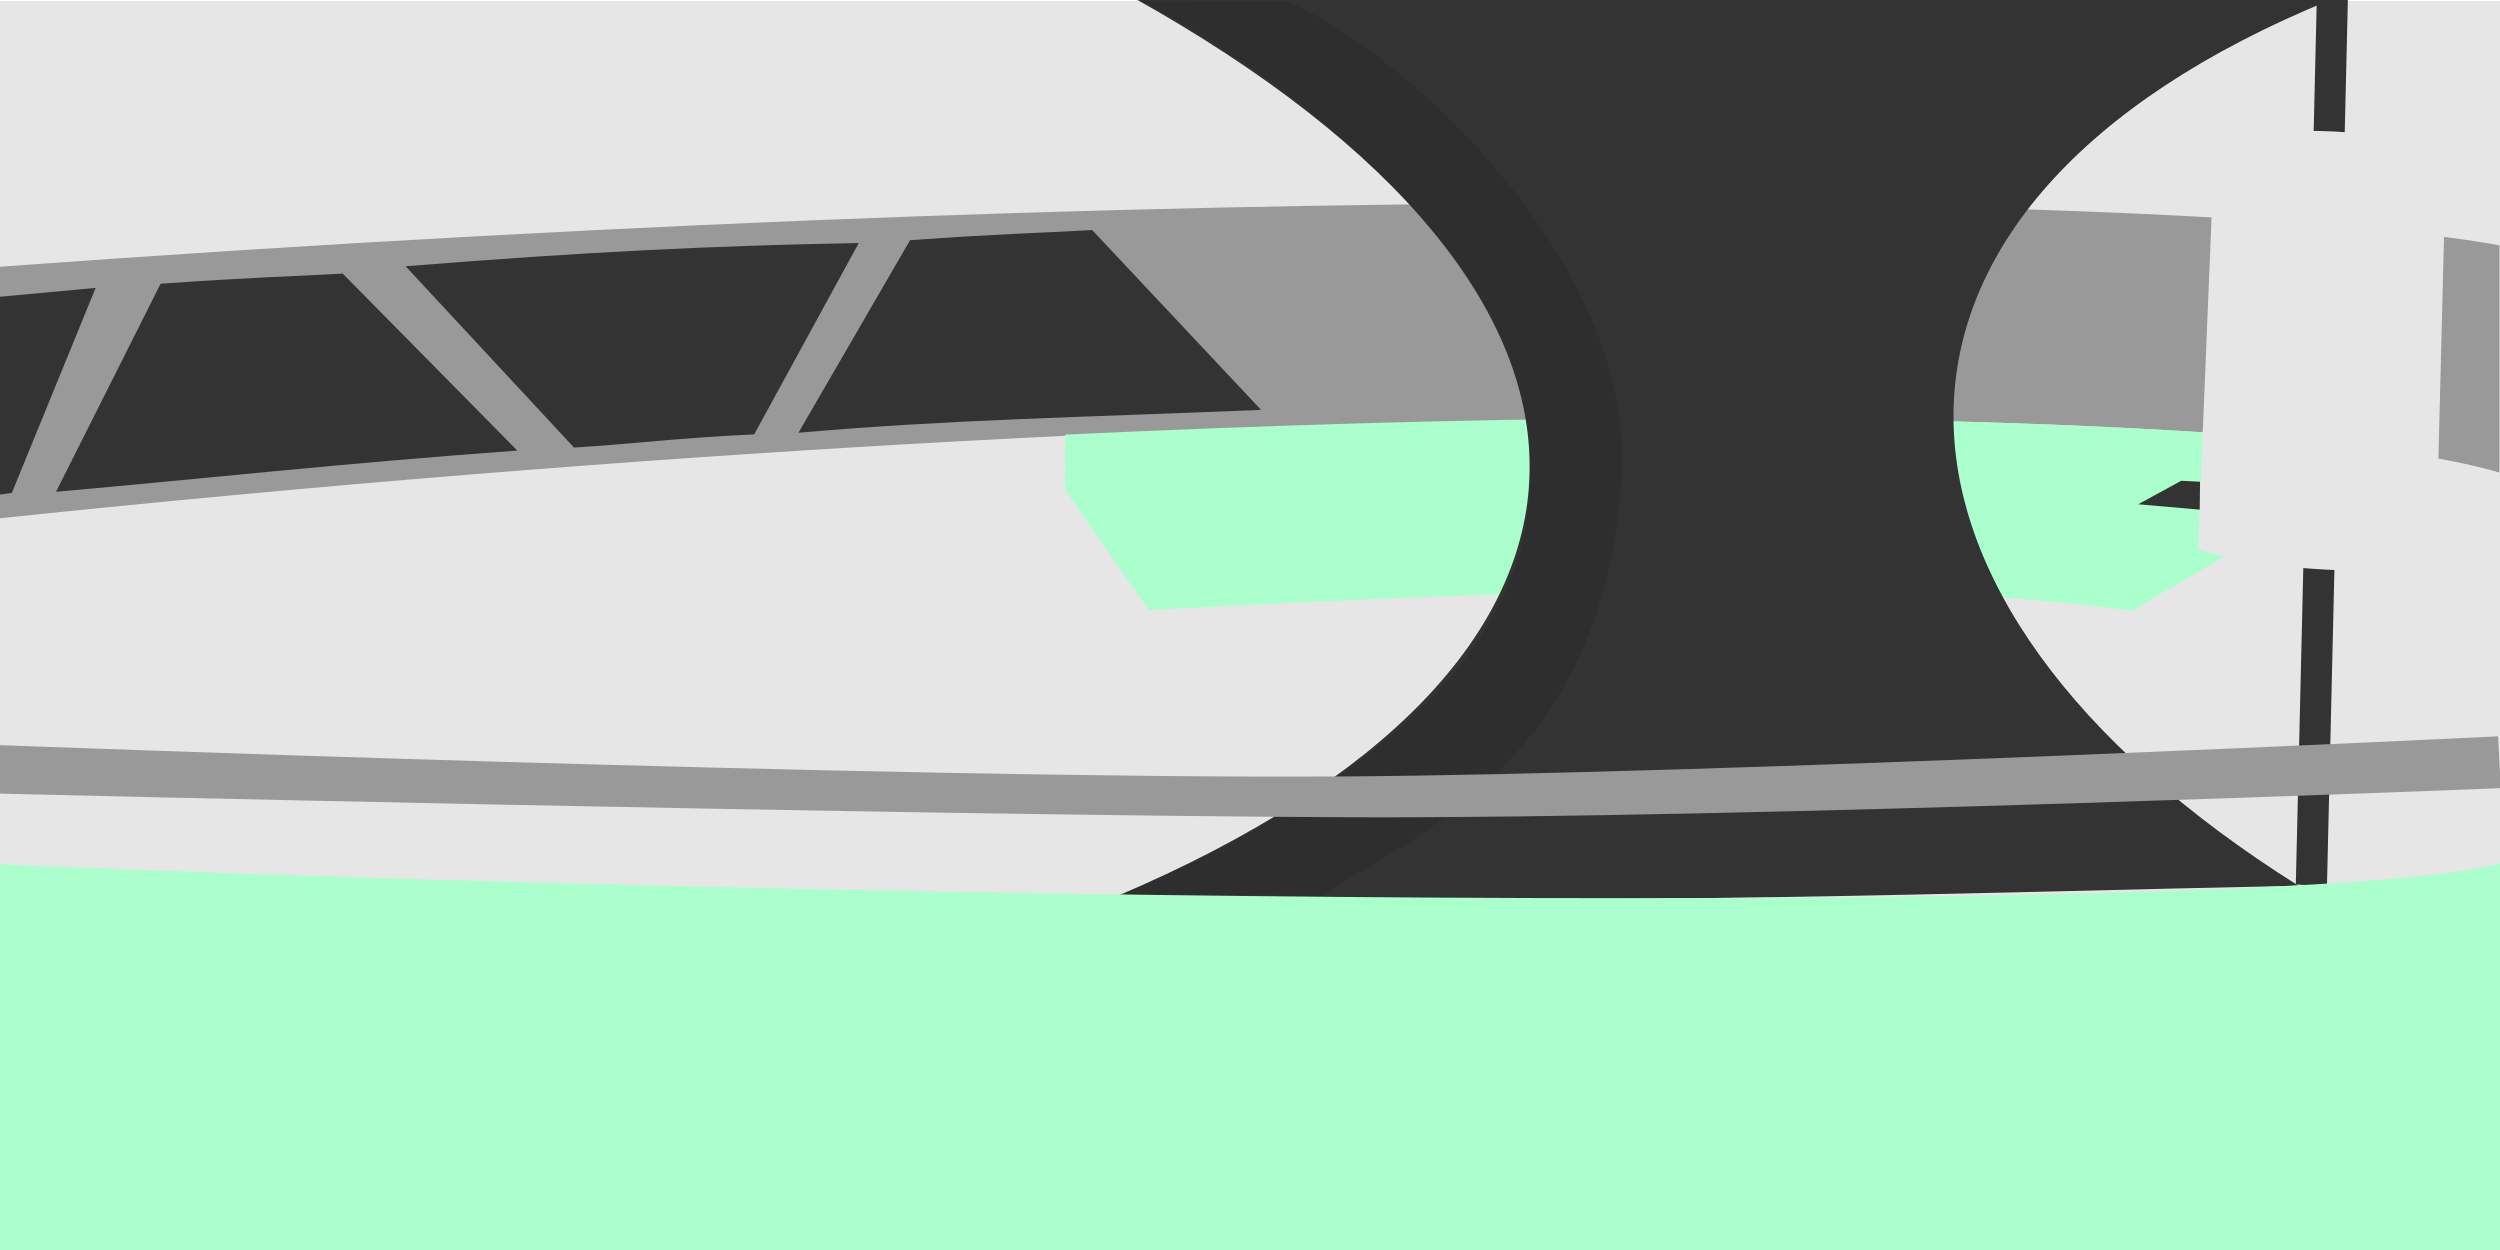
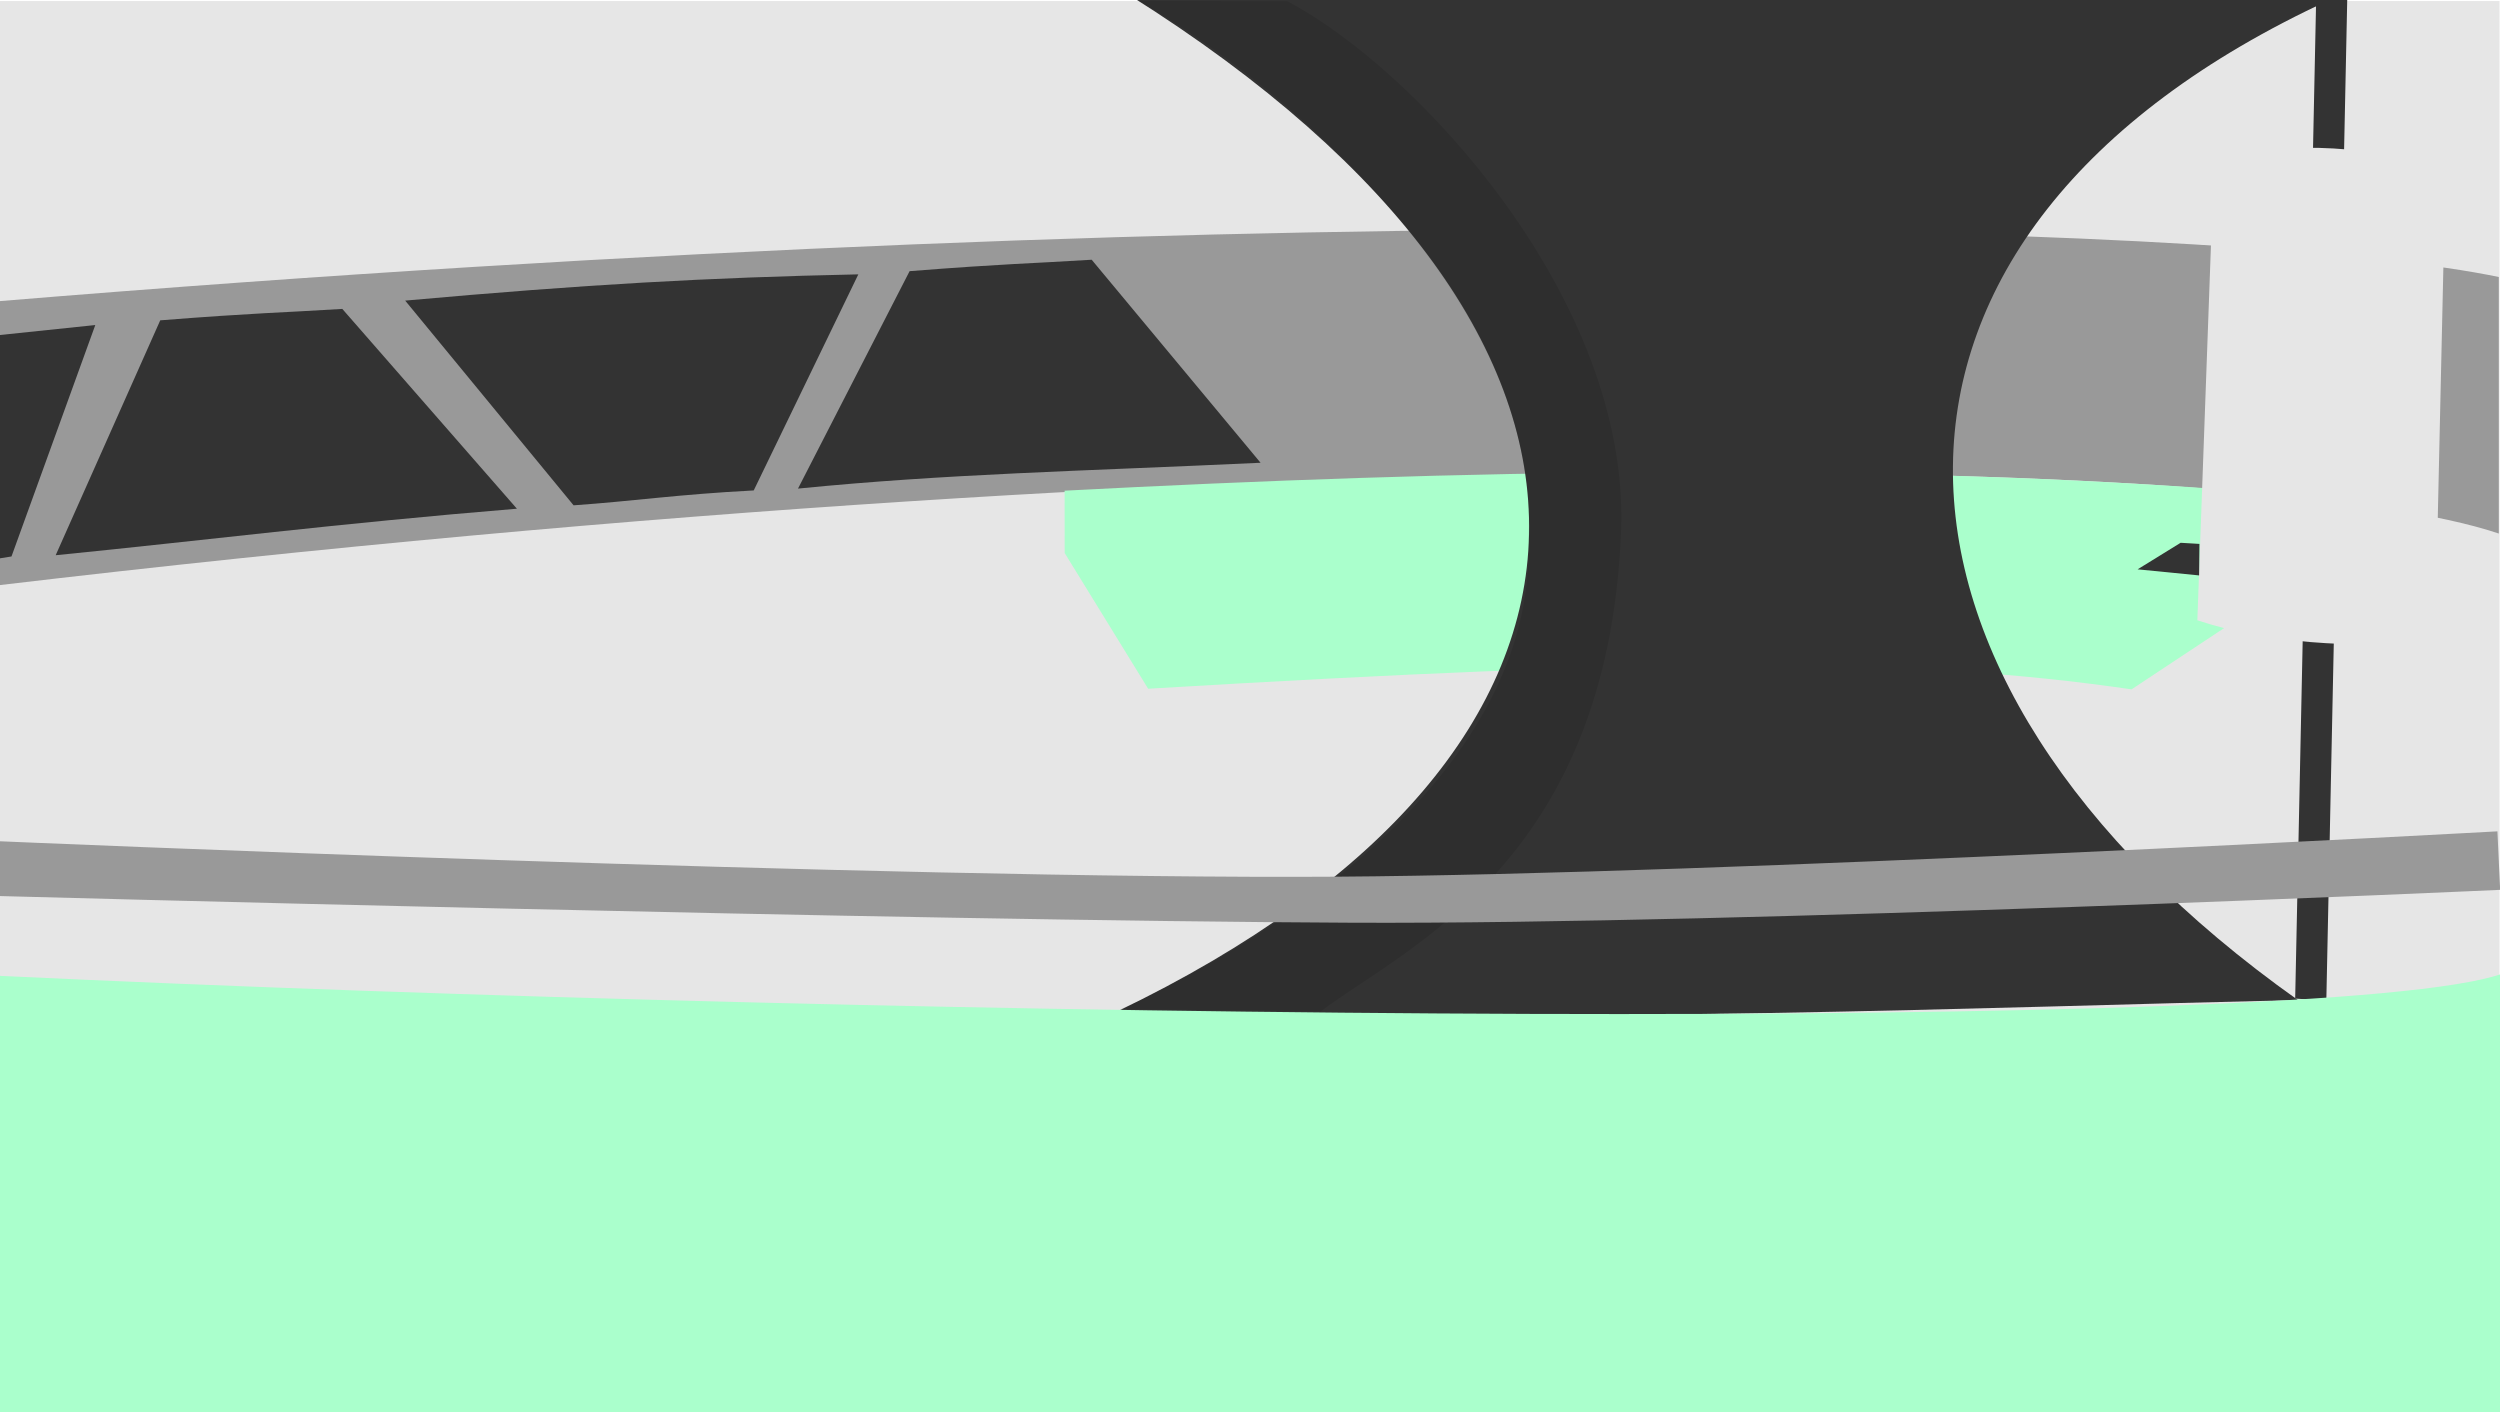
- <svg xmlns="http://www.w3.org/2000/svg" width="1400mm" height="700mm" viewBox="0 0 1400 700" version="1.1" id="svg1">
+ <svg xmlns="http://www.w3.org/2000/svg" width="1240mm" height="700mm" viewBox="0 0 1240 700" version="1.1" id="svg1">
  <defs id="defs1" />
  <g id="layer1">
-     <rect style="fill:#e6e6e6;fill-opacity:1;stroke-width:0.876" id="rect1" width="1400.317" height="701.033" x="-0.218" y="0.513" />
-     <path style="fill:#999999;stroke-width:0.935" d="M -0.506,149.39 C 739.563,95.29 1266.416,112.63 1399.699,137.401 v 127.243 C 1273.028,226.753 726.875,214.05 -0.262,290.238 Z" id="path3" />
-     <path style="fill:#aaffcc;fill-opacity:1;stroke-width:1" d="m 596.449,243.381 0.042,30.932 46.746,67.297 c 286.742,-15.158 424.508,-15.995 550.774,0.311 l 66.17,-38.798 9.042,-58.783 C 1045.221,228.685 814.775,233.243 596.449,243.381 Z" id="path10" />
-     <path style="fill:#333333;stroke-width:1" d="M 625.75,501.746 C 927.429,373.212 937.172,167.011 632.94,-2.293 L 1304.866,0 c -282.924,115.657 -273.549,335.329 -17.718,496.012 -179.748,3.686 -388.04,11.54 -661.399,5.734 z" id="path2" />
-     <path style="fill:#333333;stroke-width:1" d="m 1297.406,-0.642 -11.755,495.955 17.447,0.91 11.727,-497.245 z" id="path9" />
-     <path style="fill:#000000;fill-opacity:0.1;stroke-width:1" d="m 637.87,0.421 83.333,0.225 C 793.089,34.032 913.428,148.599 908.1,263.847 900.512,428.018 786.893,470.054 739.949,501.615 L 628.096,500.558 C 716.116,464.747 860.997,382.479 856.233,266.877 863.048,148.918 718.868,41.389 637.87,0.421 Z" id="path7" />
-     <path style="fill:#aaffcc;stroke-width:0.764" d="M -0.618,483.992 C 512.411,505.606 1304.535,513.099 1401.209,483.061 l -0.386,217.466 -1402.035,0.575 z" id="path1" />
-     <path style="fill:#333333;stroke-width:0.869" d="M 89.94,158.882 31.378,275.392 C 114.824,268.039 188.185,259.724 289.695,252.319 L 191.914,153.217 c -33.991,1.888 -48.492,1.936 -101.974,5.665 z" id="path4" />
-     <path style="fill:#333333;stroke-width:0.869" d="m 509.639,134.494 -62.514,107.85 c 83.446,-7.353 157.563,-8.605 259.073,-12.815 l -94.585,-100.7 c -33.991,1.888 -48.492,1.936 -101.974,5.665 z" id="path4-3" />
-     <path style="fill:#333333;stroke-width:0.869" d="m 422.335,243.257 58.582,-107.177 c -84.446,1.601 -152.334,4.95 -253.793,13.02 l 94.326,101.54 c 33.978,-2.111 57.927,-5.403 100.885,-7.383 z" id="path4-0" />
-     <path style="fill:#333333;stroke-width:1" d="m -1.531,166.319 55.1,-5.102 -46.937,114.791 -7.143,1.02 z" id="path5" />
-     <path style="fill:#e6e6e6;stroke-width:1" d="m 1240.277,77.827 -9.418,229.83 c 39.412,11.612 84.999,13.434 133.079,11.303 l 5.916,-233.966 c -40.448,-13.178 -83.857,-14.716 -129.576,-7.167 z" id="path8" />
-     <path style="fill:#333333;fill-opacity:1;stroke-width:1" d="m 1231.837,285.405 -34.44,-3.013 24.095,-13.168 10.528,0.549 z" id="path11" />
-     <path style="fill:#999999;fill-opacity:1;stroke-width:1" d="m -1.246,417.217 c 0,0 498.95,19.108 750.754,17.612 216.595,-1.287 649.407,-22.485 649.407,-22.485 l 1.527,29.017 c 0,0 -423.343,17.172 -642.797,16.316 C 509.121,456.707 -0.369,444.435 -0.369,444.435 Z" id="path12" />
+     <rect style="fill:#e6e6e6;fill-opacity:1;stroke-width:0.824" id="rect1" width="1240.132" height="701.033" x="-0.369" y="0.513" />
+     <path style="fill:#999999;stroke-width:0.88" d="M -0.623,149.39 C 654.788,95.29 1121.373,112.63 1239.41,137.401 v 127.243 C 1127.23,226.753 643.551,214.05 -0.407,290.238 Z" id="path3" />
+     <path style="fill:#aaffcc;fill-opacity:1;stroke-width:0.941" d="m 528.046,243.381 0.037,30.932 41.399,67.297 c 253.941,-15.158 375.948,-15.995 487.77,0.311 l 58.6,-38.798 8.008,-58.783 C 925.481,228.685 721.396,233.243 528.046,243.381 Z" id="path10" />
+     <path style="fill:#333333;stroke-width:0.941" d="M 553.994,501.746 C 821.163,373.212 829.792,167.011 560.362,-2.293 L 1155.426,0 c -250.56,115.657 -242.258,335.329 -15.691,496.012 -159.186,3.686 -343.652,11.54 -585.74,5.734 z" id="path2" />
+     <path style="fill:#333333;stroke-width:0.941" d="m 1148.818,-0.642 -10.411,495.955 15.451,0.91 10.386,-497.245 z" id="path9" />
+     <path style="fill:#000000;fill-opacity:0.1;stroke-width:0.941" d="m 564.728,0.421 73.8,0.225 C 702.192,34.032 808.764,148.599 804.046,263.847 797.326,428.018 696.704,470.054 655.13,501.615 l -99.058,-1.057 C 634.023,464.747 762.331,382.479 758.112,266.877 764.148,148.918 636.46,41.389 564.728,0.421 Z" id="path7" />
+     <path style="fill:#aaffcc;stroke-width:0.719" d="M -0.723,483.992 C 453.62,505.606 1155.132,513.099 1240.747,483.061 l -0.342,217.466 -1241.654,0.575 z" id="path1" />
+     <path style="fill:#333333;stroke-width:0.818" d="M 79.477,158.882 27.614,275.392 C 101.514,268.039 166.483,259.724 256.381,252.319 L 169.786,153.217 c -30.103,1.888 -42.945,1.936 -90.309,5.665 z" id="path4" />
+     <path style="fill:#333333;stroke-width:0.818" d="m 451.165,134.494 -55.363,107.85 c 73.901,-7.353 139.539,-8.605 229.437,-12.815 L 541.474,128.829 c -30.103,1.888 -42.945,1.936 -90.309,5.665 z" id="path4-3" />
+     <path style="fill:#333333;stroke-width:0.818" d="m 373.848,243.257 51.881,-107.177 c -74.786,1.601 -134.908,4.95 -224.762,13.02 l 83.536,101.54 c 30.091,-2.111 51.3,-5.403 89.344,-7.383 z" id="path4-0" />
+     <path style="fill:#333333;stroke-width:0.941" d="m -1.531,166.319 48.797,-5.102 -41.568,114.791 -6.325,1.02 z" id="path5" />
+     <path style="fill:#e6e6e6;stroke-width:0.941" d="m 1098.225,77.827 -8.341,229.83 c 34.904,11.612 75.276,13.434 117.856,11.303 l 5.239,-233.966 c -35.821,-13.178 -74.264,-14.716 -114.754,-7.167 z" id="path8" />
+     <path style="fill:#333333;fill-opacity:1;stroke-width:0.941" d="m 1090.75,285.405 -30.5,-3.013 21.339,-13.168 9.324,0.549 z" id="path11" />
+     <path style="fill:#999999;fill-opacity:1;stroke-width:0.941" d="m -1.278,417.217 c 0,0 441.875,19.108 664.874,17.612 191.818,-1.287 575.121,-22.485 575.121,-22.485 l 1.353,29.017 c 0,0 -374.916,17.172 -569.267,16.316 C 450.707,456.707 -0.502,444.435 -0.502,444.435 Z" id="path12" />
  </g>
</svg>
